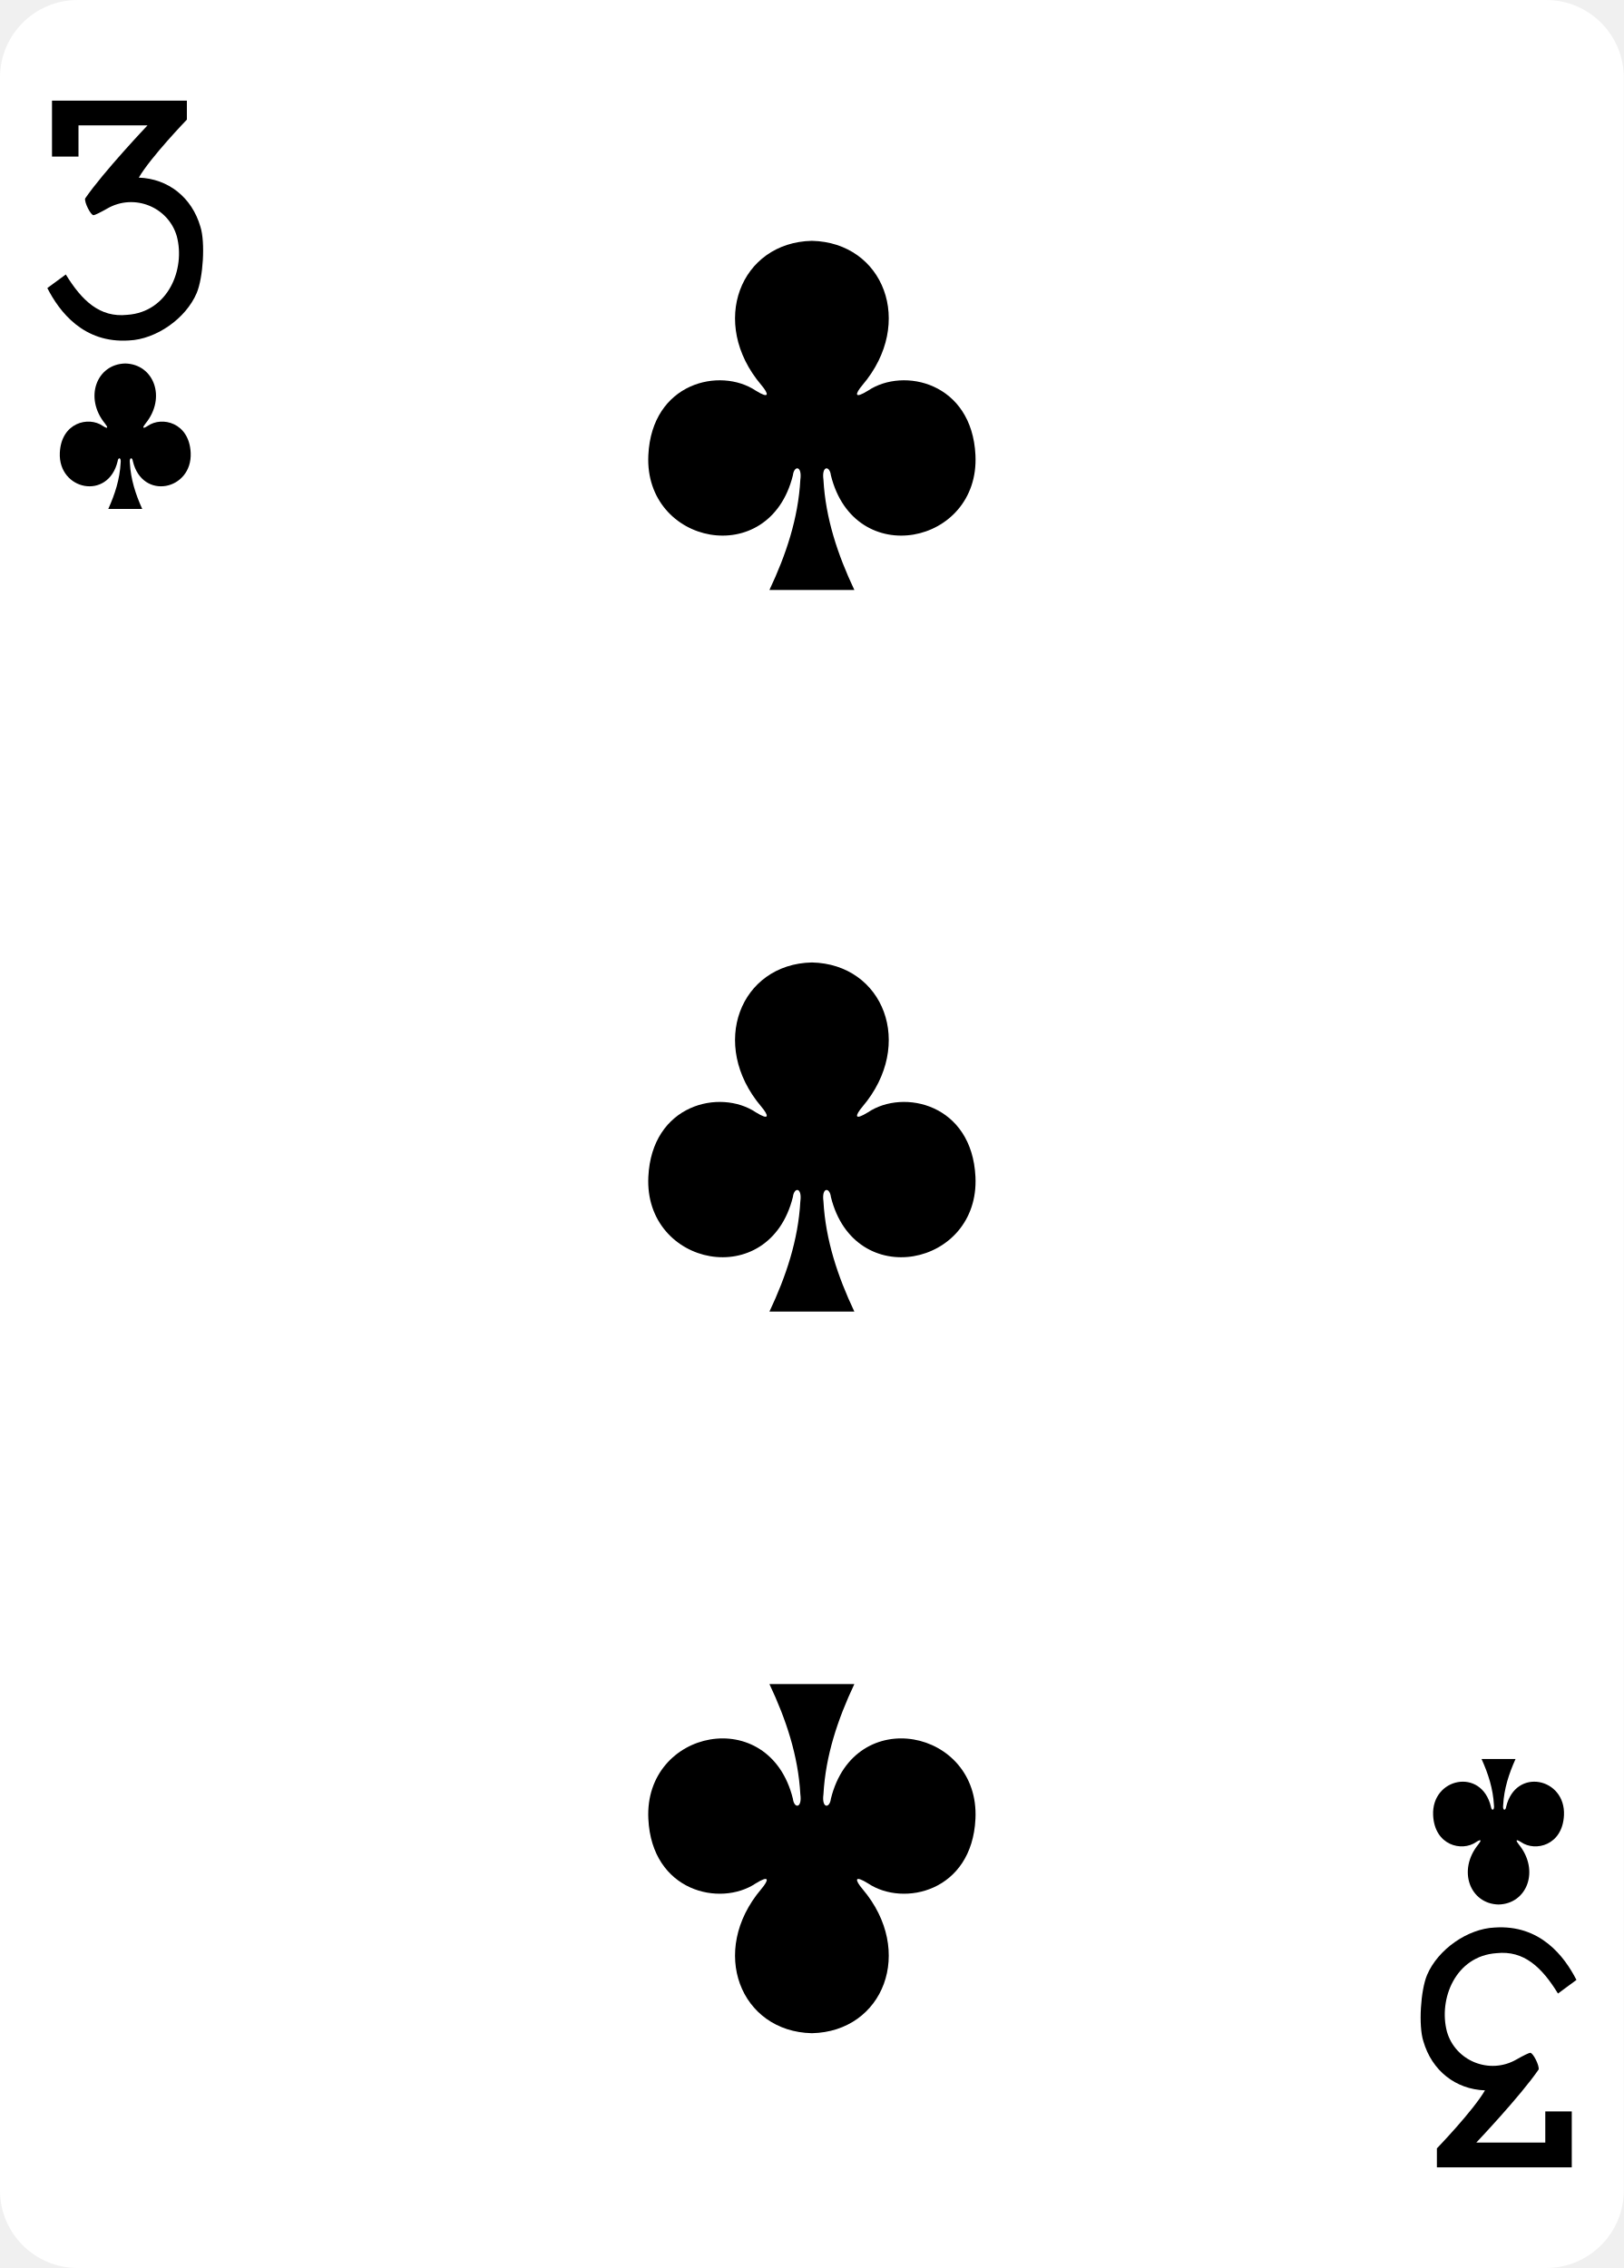
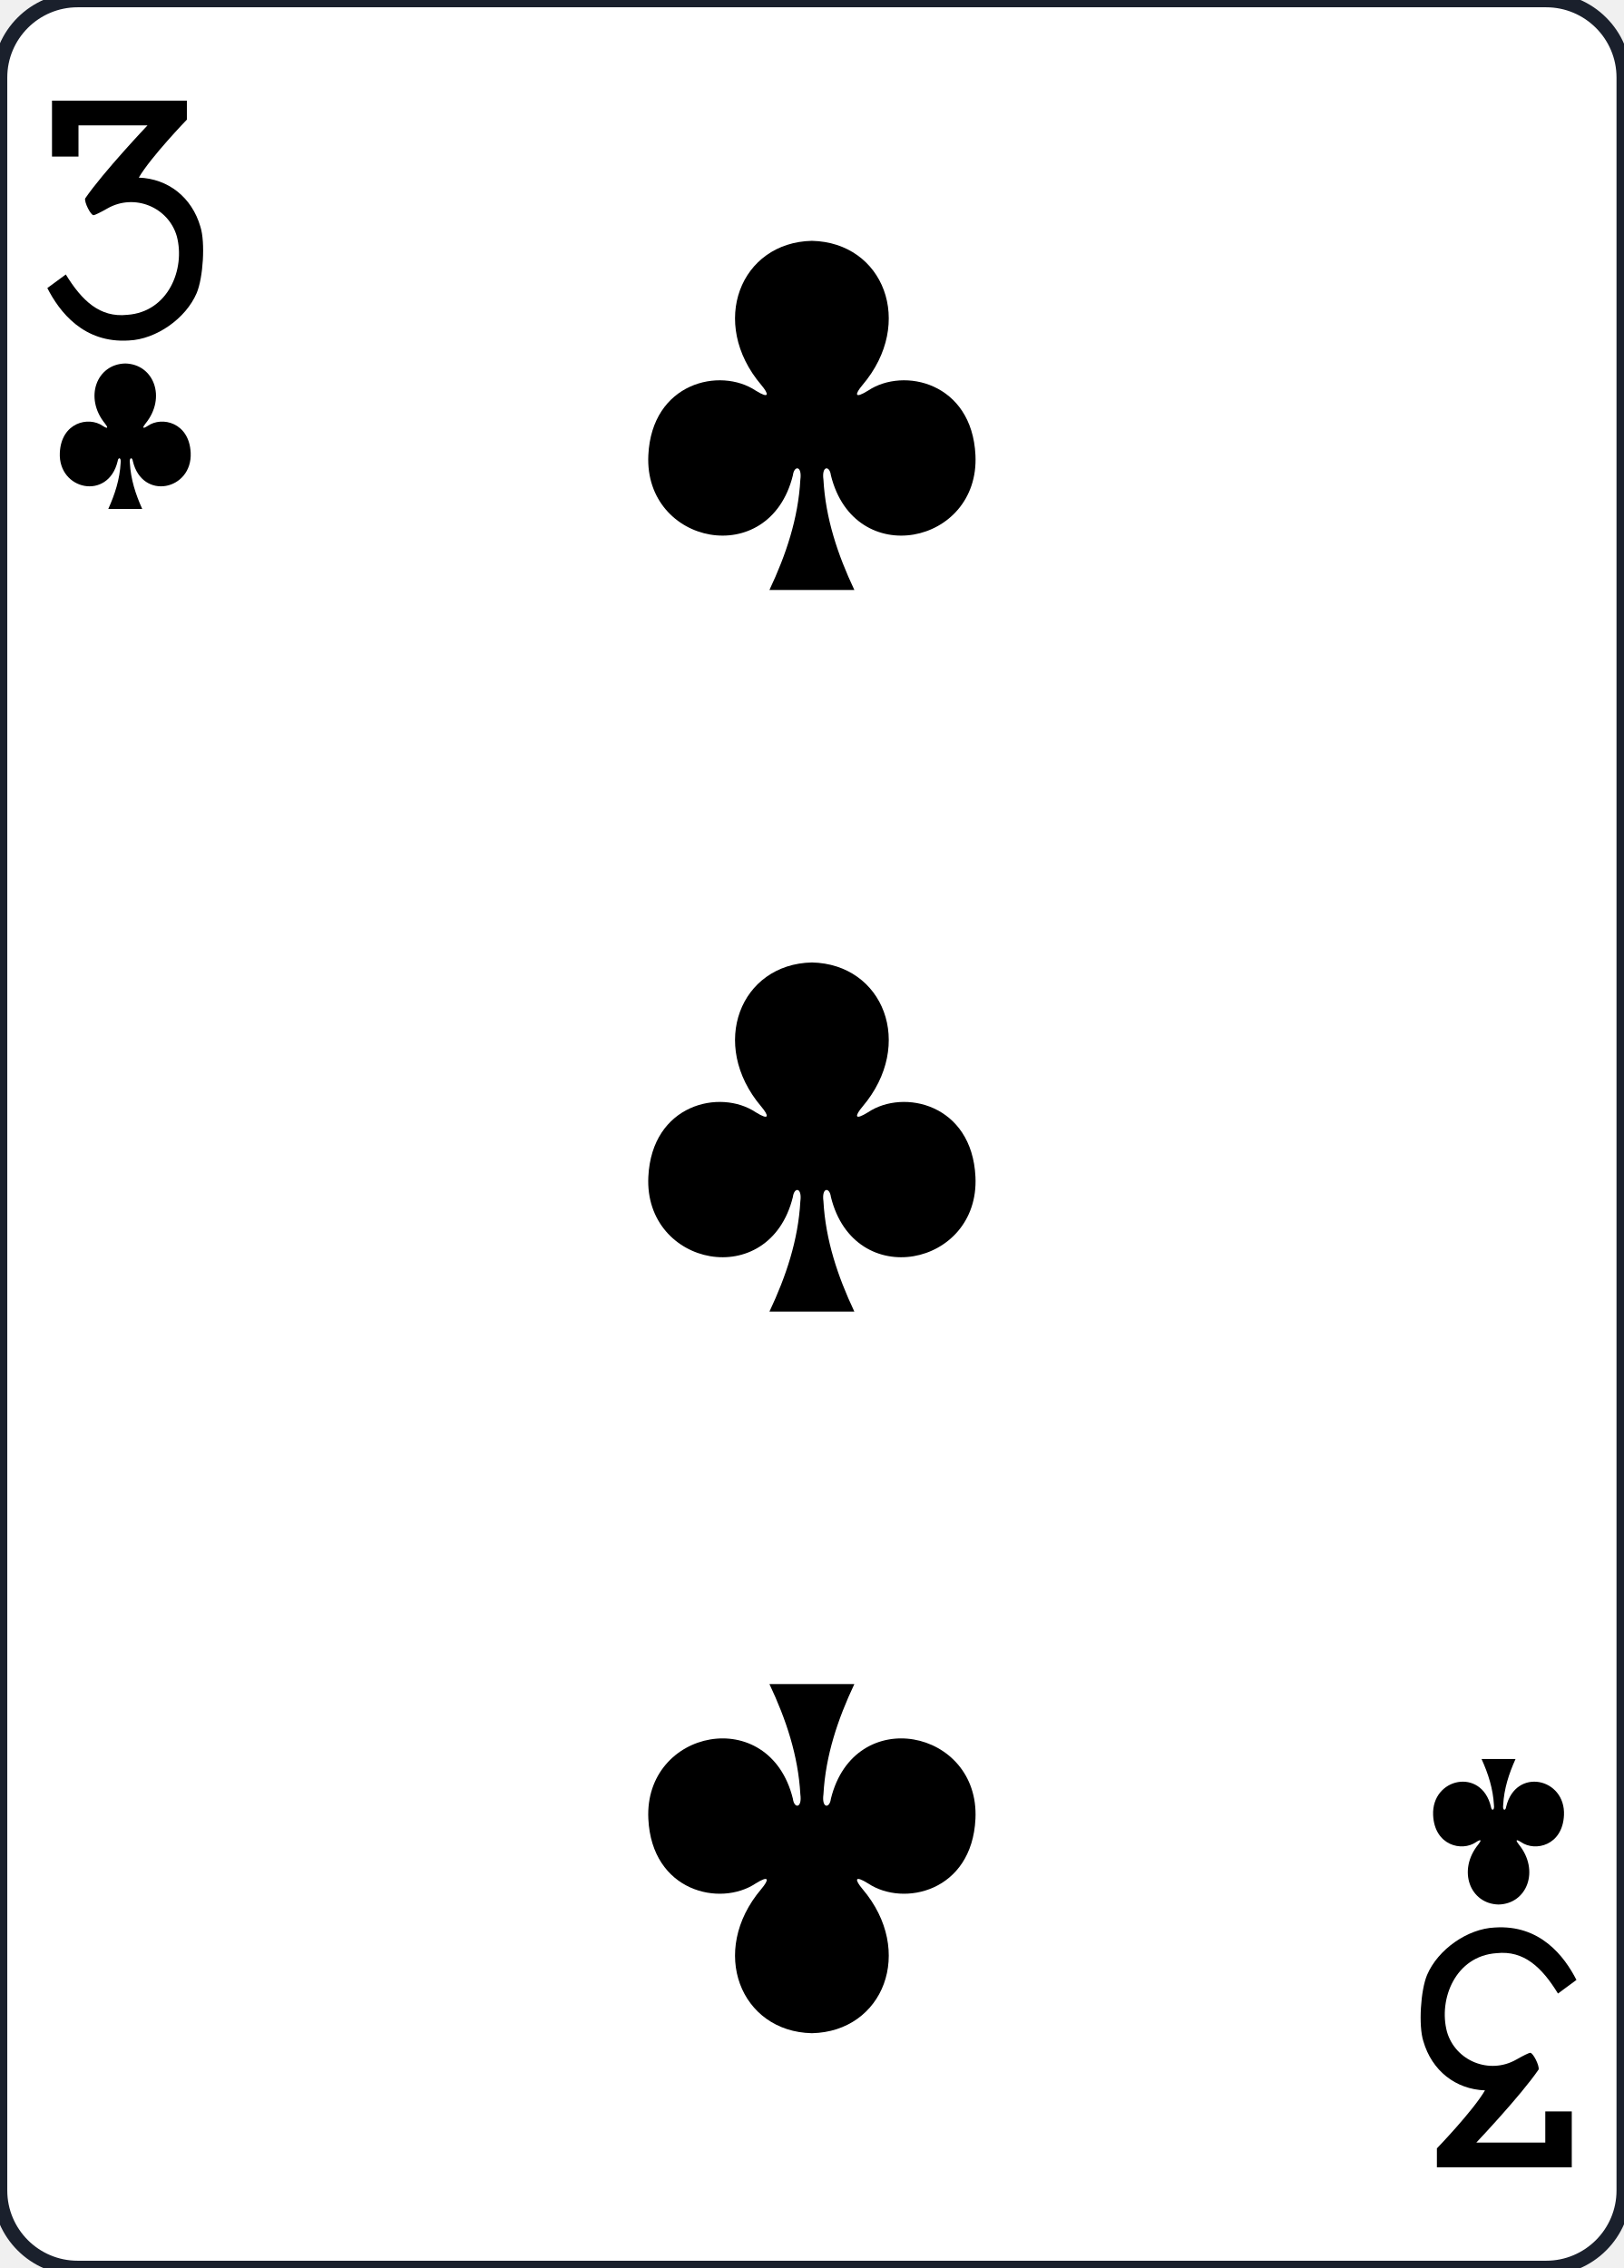
<svg xmlns="http://www.w3.org/2000/svg" width="63mm" height="88mm" viewBox="0 0 238.111 332.598" version="1.1" id="svg8">
  <defs id="defs2" />
  <g id="layer1" transform="translate(840.3887,-2.847283)">
    <g transform="matrix(1.07145,0,0,1.07009,-1903.25,1167.5)" id="CLUB-3">
      <g id="layer1-33-1-4-5-7" transform="matrix(0.995538,0,0,0.996801,732.713,-1457.46)">
-         <rect y="370.276" x="260.433" height="311.811" width="223.228" id="rect6355-6-85-2-7-5" style="display:inline;fill:#ffffff;fill-opacity:1;stroke:none;stroke-width:1.001;stroke-miterlimit:4;stroke-dasharray:none;stroke-opacity:1" rx="10.678" ry="10.664" />
+         <rect y="370.276" x="260.433" height="311.811" width="223.228" id="rect6355-6-85-2-7-5" style="display:inline;fill:#ffffff;fill-opacity:1;stroke:#1A202C;stroke-width:2;stroke-miterlimit:4;stroke-dasharray:none;stroke-opacity:1" rx="10.678" ry="10.664" />
      </g>
      <path d="m 1103.096,-1055.365 c -9.774,0.212 -14.157,11.217 -6.918,19.763 1.05,1.246 1.158,1.962 -0.765,0.764 -4.874,-3.259 -14.219,-1.117 -14.698,8.847 -0.591,12.277 16.563,15.814 19.784,2.76 0.17,-1.377 1.289,-1.346 1.02,0.609 -0.294,5.306 -1.951,10.266 -4.229,15.102 3.839,0 8.13,0 11.62,0 -2.278,-4.836 -3.935,-9.796 -4.229,-15.102 -0.27,-1.955 0.85,-1.986 1.02,-0.609 3.221,13.055 20.375,9.517 19.784,-2.76 -0.478,-9.964 -9.824,-12.107 -14.698,-8.847 -1.923,1.197 -1.815,0.482 -0.764,-0.764 7.239,-8.546 2.856,-19.551 -6.918,-19.763 0,-10e-5 0,0 -0.01,0 z" id="path147-0-8-1-6-7-2-5-9-2" style="display:inline;opacity:1" />
      <path d="m 1103.096,-809.732 c -9.774,-0.212 -14.157,-11.217 -6.918,-19.763 1.05,-1.247 1.158,-1.962 -0.765,-0.765 -4.874,3.259 -14.219,1.117 -14.698,-8.847 -0.591,-12.277 16.563,-15.814 19.784,-2.76 0.17,1.377 1.29,1.346 1.02,-0.609 -0.294,-5.306 -1.951,-10.266 -4.229,-15.103 3.839,0 8.13,0 11.62,0 -2.278,4.836 -3.935,9.796 -4.229,15.103 -0.27,1.955 0.85,1.987 1.02,0.609 3.221,-13.055 20.375,-9.517 19.784,2.76 -0.478,9.964 -9.824,12.106 -14.698,8.847 -1.923,-1.197 -1.814,-0.482 -0.764,0.765 7.239,8.546 2.856,19.551 -6.918,19.763 0,6e-5 0,-5e-5 -0.01,0 z" id="path147-0-8-1-6-1-4-3-4-3" style="display:inline;opacity:1" />
      <path d="m 1103.096,-956.471 c -9.774,0.212 -14.157,11.217 -6.918,19.763 1.05,1.247 1.158,1.962 -0.765,0.765 -4.874,-3.259 -14.219,-1.117 -14.698,8.847 -0.591,12.277 16.563,15.814 19.784,2.76 0.17,-1.377 1.289,-1.346 1.02,0.609 -0.294,5.306 -1.951,10.266 -4.229,15.103 3.839,0 8.13,0 11.62,0 -2.278,-4.836 -3.935,-9.796 -4.229,-15.103 -0.27,-1.955 0.85,-1.987 1.02,-0.609 3.221,13.055 20.375,9.517 19.784,-2.76 -0.478,-9.964 -9.824,-12.106 -14.698,-8.847 -1.923,1.197 -1.814,0.482 -0.764,-0.765 7.239,-8.546 2.856,-19.551 -6.918,-19.763 0,-6e-5 0,5e-5 -0.01,0 z" id="path147-0-8-1-6-1-1-0-4-8-8" style="display:inline;opacity:1" />
      <path d="m 1197.078,-827.369 c 3.91,-0.088 5.663,-4.674 2.767,-8.235 -0.42,-0.519 -0.463,-0.817 0.306,-0.319 1.95,1.358 5.688,0.465 5.879,-3.686 0.236,-5.115 -6.625,-6.589 -7.913,-1.15 -0.068,0.574 -0.516,0.561 -0.408,-0.254 0.117,-2.211 0.78,-4.278 1.691,-6.293 -1.549,0 -3.099,0 -4.648,0 0.911,2.015 1.574,4.082 1.691,6.293 0.108,0.815 -0.34,0.828 -0.408,0.254 -1.288,-5.439 -8.15,-3.966 -7.913,1.15 0.191,4.152 3.93,5.044 5.879,3.686 0.769,-0.499 0.726,-0.201 0.306,0.319 -2.896,3.561 -1.142,8.146 2.767,8.235 10e-4,2e-5 0,-2e-5 0,0 z" id="path147-6-9-8-7-0-5-5-1-4" style="display:inline;opacity:1" />
      <path d="m 1009.123,-1038.556 c -3.91,0.088 -5.663,4.674 -2.767,8.235 0.42,0.519 0.463,0.818 -0.306,0.319 -1.95,-1.358 -5.688,-0.465 -5.879,3.686 -0.236,5.115 6.625,6.589 7.914,1.15 0.068,-0.574 0.516,-0.561 0.408,0.254 -0.117,2.211 -0.78,4.277 -1.691,6.293 1.549,0 3.099,0 4.648,0 -0.911,-2.015 -1.574,-4.082 -1.691,-6.293 -0.108,-0.815 0.34,-0.828 0.408,-0.254 1.288,5.439 8.15,3.966 7.914,-1.15 -0.192,-4.152 -3.93,-5.044 -5.879,-3.686 -0.769,0.499 -0.726,0.201 -0.306,-0.319 2.896,-3.561 1.142,-8.146 -2.767,-8.235 -10e-4,0 0,0 0,0 z" id="path147-6-9-8-7-4-5-8-2-3" style="display:inline;opacity:1" />
      <path d="m 998.461,-1048.892 2.529,-1.863 c 2.195,3.579 4.65,5.936 8.405,5.532 5.634,-0.388 7.969,-6.301 6.79,-10.758 -1.14,-3.998 -5.806,-5.945 -9.515,-3.814 -0.875,0.505 -1.72,0.917 -1.885,0.917 -0.389,0 -1.27,-1.754 -1.149,-2.289 2.489,-3.64 8.535,-10.018 8.535,-10.018 h -9.445 v 4.271 h -3.625 v -7.663 h 18.459 v 2.6 c 0,0 -4.946,5.136 -6.58,7.949 4.025,0.147 7.27,2.702 8.435,6.74 0.68,2.126 0.375,6.989 -0.515,9.085 -1.486,3.494 -5.545,6.329 -9.255,6.492 -6.23,0.419 -9.534,-3.951 -11.184,-7.183 z m 0,0" id="path17-9-7-6-4" style="opacity:1" />
      <path d="m 1207.737,-817.033 -2.529,1.863 c -2.195,-3.579 -4.65,-5.936 -8.405,-5.531 -5.634,0.388 -7.969,6.301 -6.79,10.757 1.14,3.998 5.806,5.945 9.515,3.814 0.875,-0.505 1.72,-0.918 1.885,-0.918 0.389,0 1.27,1.754 1.149,2.289 -2.489,3.64 -8.535,10.018 -8.535,10.018 h 9.445 v -4.271 h 3.625 v 7.663 h -18.459 v -2.6 c 0,0 4.946,-5.136 6.58,-7.949 -4.025,-0.147 -7.27,-2.702 -8.435,-6.74 -0.68,-2.126 -0.375,-6.989 0.514,-9.086 1.486,-3.494 5.545,-6.329 9.255,-6.492 6.229,-0.419 9.534,3.951 11.184,7.183 z m 0,0" id="path17-5-0-1-5-7" style="opacity:1" />
    </g>
  </g>
  <g transform="translate(-346.2746,88.31092)" id="g862">
-     <rect ry="124.682" rx="144.482" y="-1029.682" x="-356.473" height="794.398" width="1659.913" id="rect22845-2" style="opacity:1;vector-effect:none;fill:#006614;fill-opacity:1;stroke:none;stroke-width:1.748;stroke-linecap:butt;stroke-linejoin:miter;stroke-miterlimit:4;stroke-dasharray:none;stroke-dashoffset:0;stroke-opacity:1" />
-     <text xml:space="preserve" style="font-style:normal;font-variant:normal;font-weight:normal;font-stretch:normal;font-size:42.667px;line-height:125%;font-family:Carlito;-inkscape-font-specification:'Carlito, Normal';text-align:center;letter-spacing:0px;word-spacing:0px;writing-mode:lr-tb;text-anchor:middle;fill:#ffffff;fill-opacity:1;stroke:none;stroke-width:1.067px;stroke-linecap:butt;stroke-linejoin:miter;stroke-opacity:1" x="472.194" y="-935.813" id="text5630-0">
+     <rect ry="124.682" rx="144.482" y="-1029.682" x="-356.473" height="794.398" width="1659.913" id="rect22845-2" style="opacity:1;vector-effect:none;fill:#006614;fill-opacity:1;stroke:#1A202C;stroke-width:1.748;stroke-linecap:butt;stroke-linejoin:miter;stroke-miterlimit:4;stroke-dasharray:none;stroke-dashoffset:0;stroke-opacity:1" />
+     <text xml:space="preserve" style="font-style:normal;font-variant:normal;font-weight:normal;font-stretch:normal;font-size:42.667px;line-height:125%;font-family:Carlito;-inkscape-font-specification:'Carlito, Normal';text-align:center;letter-spacing:0px;word-spacing:0px;writing-mode:lr-tb;text-anchor:middle;fill:#ffffff;fill-opacity:1;stroke:#1A202C;stroke-width:1.067px;stroke-linecap:butt;stroke-linejoin:miter;stroke-opacity:1" x="472.194" y="-935.813" id="text5630-0">
      <tspan x="472.194" y="-935.813" id="tspan4923" style="font-style:normal;font-variant:normal;font-weight:normal;font-stretch:normal;font-size:48px;line-height:125%;font-family:Carlito;-inkscape-font-specification:'Carlito, Normal';text-align:center;writing-mode:lr-tb;text-anchor:middle;fill:#ffffff;fill-opacity:1;stroke-width:1.067px">Single Playing Card from:</tspan>
      <tspan x="472.194" y="-875.813" id="tspan5035" style="font-style:normal;font-variant:normal;font-weight:normal;font-stretch:normal;font-size:48px;line-height:125%;font-family:Carlito;-inkscape-font-specification:'Carlito, Normal';text-align:center;writing-mode:lr-tb;text-anchor:middle;fill:#ffffff;fill-opacity:1;stroke-width:1.067px">Standard Edition - Color Set - Bordered </tspan>
      <tspan id="tspan12311" x="472.194" y="-820.48" />
      <tspan x="472.194" y="-762.48" id="tspan4927" style="font-style:normal;font-variant:normal;font-weight:normal;font-stretch:normal;font-size:48px;line-height:125%;font-family:Carlito;-inkscape-font-specification:'Carlito, Normal';text-align:center;writing-mode:lr-tb;text-anchor:middle;fill:#ffaaaa;fill-opacity:1;stroke-width:1.067px">Copyright 2011, 2020 - Chris Aguilar - conjurenation@gmail.com</tspan>
      <tspan x="472.194" y="-707.147" id="tspan12344" />
      <tspan x="472.194" y="-649.147" id="tspan4931" style="font-style:normal;font-variant:normal;font-weight:normal;font-stretch:normal;font-size:48px;line-height:125%;font-family:Carlito;-inkscape-font-specification:'Carlito, Normal';text-align:center;writing-mode:lr-tb;text-anchor:middle;fill:#ffffff;fill-opacity:1;stroke-width:1.067px">https://totalnonsense.com/open-source-vector-playing-cards/</tspan>
      <tspan x="472.194" y="-593.813" id="tspan4929" />
      <tspan x="472.194" y="-535.813" id="tspan4919" style="font-style:normal;font-variant:normal;font-weight:normal;font-stretch:normal;font-size:48px;line-height:125%;font-family:Carlito;-inkscape-font-specification:'Carlito, Normal';text-align:center;writing-mode:lr-tb;text-anchor:middle;fill:#ffaaaa;fill-opacity:1;stroke-width:1.067px">Licensed under:</tspan>
      <tspan x="472.194" y="-475.813" style="font-style:normal;font-variant:normal;font-weight:normal;font-stretch:normal;font-size:48px;line-height:125%;font-family:Carlito;-inkscape-font-specification:'Carlito, Normal';text-align:center;writing-mode:lr-tb;text-anchor:middle;fill:#ffaaaa;fill-opacity:1;stroke-width:1.067px" id="tspan1594-5">LGPL 3.0</tspan>
      <tspan id="tspan12253-3" x="472.194" y="-415.813" style="font-style:normal;font-variant:normal;font-weight:normal;font-stretch:normal;font-size:48px;line-height:125%;font-family:Carlito;-inkscape-font-specification:'Carlito, Normal';text-align:center;writing-mode:lr-tb;text-anchor:middle;fill:#ffaaaa;fill-opacity:1;stroke-width:1.067px">https://www.gnu.org/licenses/lgpl-3.0.html</tspan>
      <tspan x="472.194" y="-360.48" id="tspan5031" />
      <tspan x="472.194" y="-302.48" id="tspan5033" style="font-style:normal;font-variant:normal;font-weight:normal;font-stretch:normal;font-size:48px;line-height:125%;font-family:Carlito;-inkscape-font-specification:'Carlito, Normal';text-align:center;writing-mode:lr-tb;text-anchor:middle;fill:#ffffff;fill-opacity:1;stroke-width:1.067px">Each Card Measures (63mm x 88mm)</tspan>
      <tspan x="472.194" y="-247.147" id="tspan5634-6" />
    </text>
  </g>
</svg>
